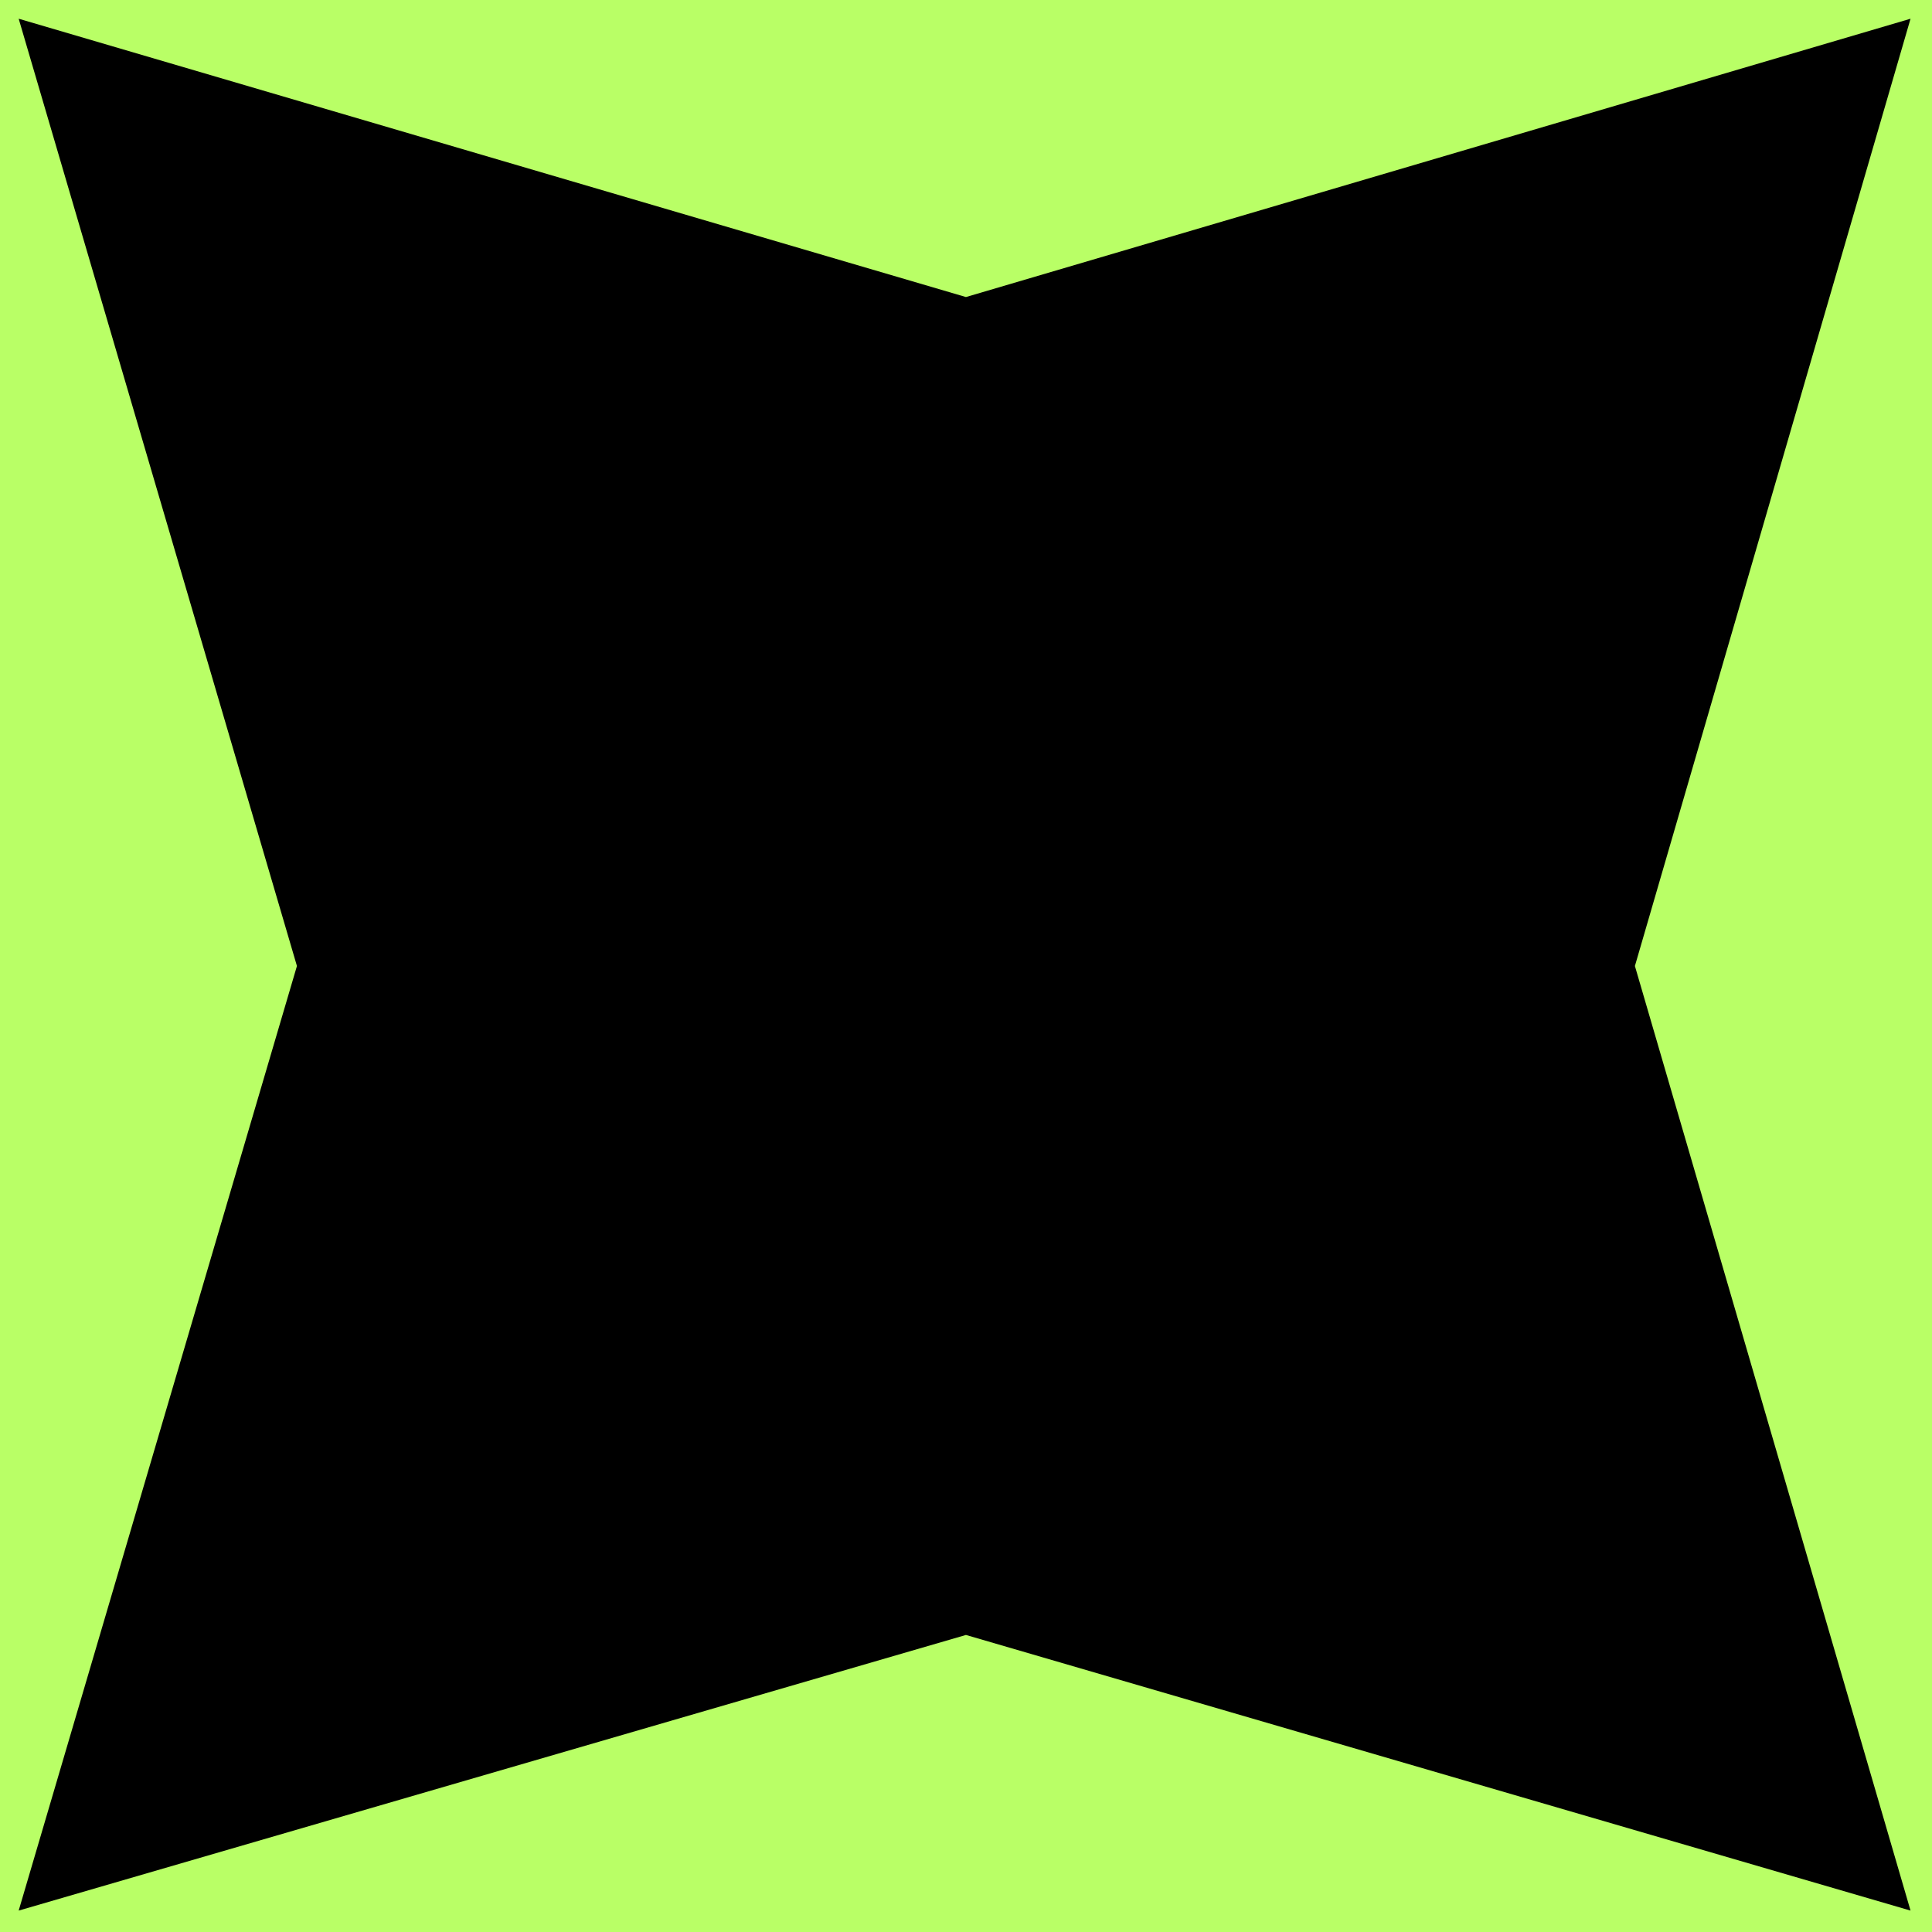
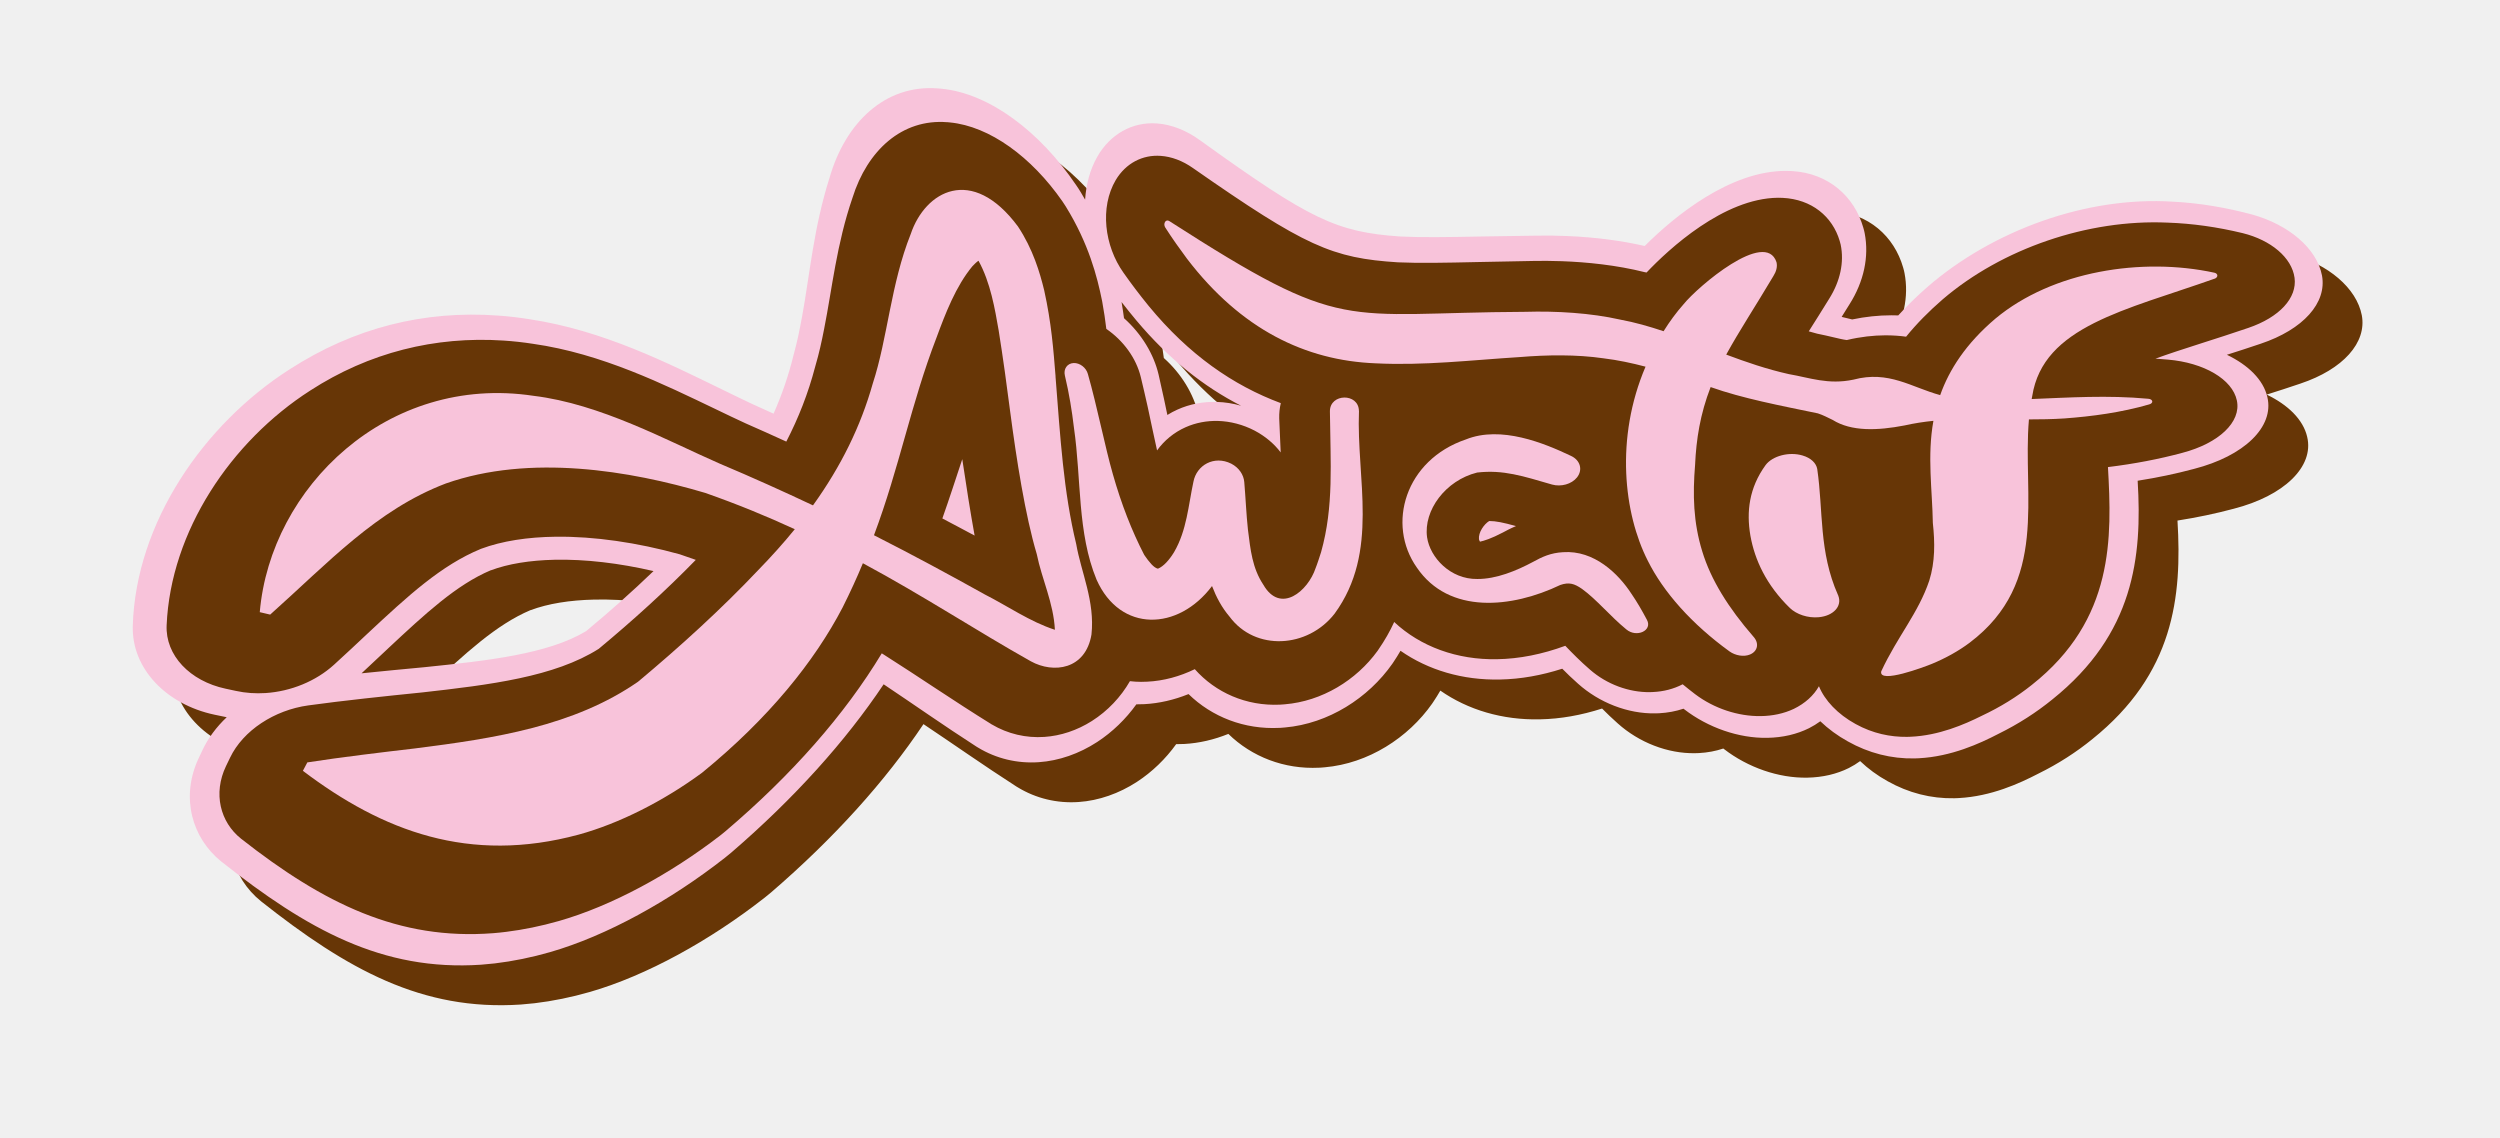
- <svg xmlns="http://www.w3.org/2000/svg" width="36" height="36" viewBox="0 0 36 36" fill="none">
-   <g clip-path="url(#clip0_920_231)">
-     <rect width="36" height="36" fill="#B9FF66" />
-     <path d="M17.999 5.535L35.6 0.349L30.464 18L35.6 35.601L17.999 30.465L0.348 35.601L5.533 18L0.348 0.349L17.999 5.535Z" fill="black" />
+ <svg xmlns="http://www.w3.org/2000/svg" id="Layer_1" data-name="Layer 1" viewBox="0 0 439.43 200">
+   <defs>
+     <style>
+       .cls-1 {
+         fill: #f8c3da;
+       }
+ 
+       .cls-2 {
+         fill: #673606;
+       }
+     </style>
+   </defs>
+   <g>
+     <path class="cls-2" d="M92.61,173.77c-16.98,1.23-30.2-5.7-45.01-17.36-4.39-3.53-6.02-9.58-3.3-15.39.23-.5.47-1,.71-1.5,1.65-3.5,4.74-6.45,8.54-8.41-.03,0-.06,0-.09,0-2.05.14-4.06,0-6-.42-.6-.13-1.2-.25-1.8-.38-7.37-1.57-12.59-6.98-12.34-13.38.64-17.33,11.89-33.86,26.39-43.16,10.85-7.01,22.74-9.99,35.32-9.12,1.79.12,3.6.33,5.4.61,12.5,1.83,23.71,7.45,32.94,11.91,1.82.88,3.57,1.73,5.24,2.51,1.66.73,3.45,1.54,5.51,2.48,1.77-3.69,3.2-7.58,4.25-11.7.03-.14.06-.26.11-.4.53-1.89.98-3.87,1.43-6.32,0-.05.02-.1.03-.15,1.36-7.17,2.11-15.22,4.9-23.62,2.69-8.97,9.25-15.12,17.82-14.44.18.01.37.03.55.05,7.73.74,15.83,6.8,21.72,15.36.25.35.48.72.71,1.09,4.38,7.19,5.9,13.38,6.76,17.77.02.1.04.19.05.29.22,1.28.41,2.51.56,3.73,3.09,2.46,5.26,5.81,6.07,9.23.32,1.32.64,2.75.96,4.21.08.36.16.71.23,1.07.3,1.38.61,2.93.93,4.44,1.03-.91,2.2-1.67,3.48-2.24,1.97-.87,4.1-1.28,6.31-1.22,2.44.07,4.92.75,7.14,1.91.81.43,1.56.92,2.26,1.45-.03-.7-.07-1.41-.1-2.12-.01-.56,0-1.11.06-1.65-8.21-3.27-15.69-8.63-22.54-16.86-1.62-1.97-3.07-3.85-4.54-5.91-4.03-5.61-5.13-13.69-1.78-19.52,1.98-3.39,5.39-5.32,9.21-5.04,2.22.16,4.51,1.05,6.58,2.54,19.5,13.82,24.11,15.98,35.61,16.75,3.8.18,8.31.1,14.11-.02.86-.02,1.72-.03,2.58-.05,2.22-.04,4.6-.09,7.19-.13,1.73-.03,3.48-.02,5.21.05,5.22.2,10.02.85,14.23,1.87,4.86-4.98,14.44-13.16,24.02-13.17.31,0,.62,0,.93.02,5.75.32,9.86,3.87,11.27,8.77.07.21.13.48.19.76.72,3.63-.12,7.51-2.35,11.03-.82,1.32-1.65,2.64-2.5,3.99.76.16,1.46.33,2.11.49.12.03.24.06.35.08.52.13,1.27.31,1.78.41,2.33-.52,4.64-.78,6.87-.79.81,0,1.62.03,2.42.1,1.71-1.97,3.62-3.87,5.79-5.76,10.87-9.34,26.54-15.02,41.32-14.23,4.62.19,9.12.91,13.58,2.04,5.69,1.49,10.01,5.09,10.7,9.28.66,4.16-2.98,8.23-9.49,10.42-2.88.98-5.57,1.83-8.29,2.7-.68.22-1.32.42-1.91.61,5.18,1.36,9.05,4.24,9.81,7.76,1.01,4.52-3.61,8.93-11.27,10.91-3.65.98-7.44,1.74-11.47,2.3.81,13.45.03,27.04-14.17,38.33-2.7,2.18-5.78,4.12-9.18,5.76-3.13,1.6-7.87,3.71-13.22,3.96-.23.01-.47.02-.7.02-3.67.05-7.16-.84-10.38-2.63-2.31-1.27-4.26-2.89-5.69-4.68-.88.85-1.93,1.59-3.13,2.19-1.95.94-4.16,1.45-6.59,1.48-4.53.07-9.34-1.6-13.05-4.43-.37-.29-.75-.59-1.14-.89-1.47.61-3.08.97-4.79,1.05-.19,0-.38.02-.58.02-4.31.07-8.78-1.67-12.09-4.6-1.34-1.17-2.55-2.37-3.54-3.39-3.81,1.31-7.67,2.05-11.46,2.12-6.84.15-13.06-1.92-17.79-5.71-.6,1.14-1.28,2.27-2.03,3.38-.04.06-.09.13-.13.19-3.99,5.6-10.53,9.71-17.62,10.31-.15.01-.85.06-.85.06-6.06.29-11.61-1.99-15.52-6.07-2.6,1.15-5.32,1.82-8.05,1.97-.4.02-.8.03-1.2.03-.34,0-.68-.01-1.02-.03-1.74,2.67-4.08,5.03-6.82,6.79-2.83,1.82-6.07,2.94-9.28,3.16-3.53.24-6.99-.6-9.94-2.36-.11-.05-.19-.11-.24-.15-6.18-3.9-12.12-8.04-17.71-11.67-6.62,10.39-15.77,20.68-27.15,30.41-.36.3-.71.59-1.04.85-9.18,7.15-19.91,13.04-29.52,15.8-3.17.91-6.37,1.57-9.49,1.95-.8.1-1.59.18-2.37.24ZM73.37,119.71c-1.91,1.8-3.9,3.68-5.96,5.55-1.38,1.25-2.96,2.35-4.67,3.24,5.78-.74,12.75-1.44,18.71-2.02,11.44-1.23,22.48-2.51,29.7-7,5.13-4.26,10.07-8.7,14.59-13.2-.03-.01-.06-.02-.1-.03-7.14-1.95-14.5-3.01-21.05-2.9-4.69.08-8.84.74-12.23,2.01-6.42,2.67-12.05,7.86-18.89,14.25-.62-.43-1.25-.85-1.88-1.28.6.46,1.19.92,1.77,1.38ZM176.05,98.01c-.17-1.01-.33-2.04-.5-3.08-.26.76-.53,1.55-.82,2.38.44.23.88.47,1.32.7Z" />
+     <path class="cls-2" d="M173.46,28.47c.17.01.33.03.5.05,7.02.68,14.36,6.09,19.76,13.84.21.3.41.61.61.93,4.04,6.54,5.53,12.37,6.37,16.53.02.09.03.17.05.26.31,1.68.53,3.24.71,4.73,2.99,2.05,5.25,5.13,6.06,8.47.4,1.64.81,3.45,1.22,5.27.56,2.58,1.11,5.28,1.64,7.62,1.26-1.75,2.98-3.17,5.03-4.08,1.78-.79,3.72-1.15,5.68-1.1,2.18.06,4.39.64,6.42,1.69,1.89,1,3.45,2.32,4.6,3.84-.08-1.94-.16-3.93-.26-5.97-.02-.92.07-1.83.28-2.69-8.36-3.11-16.16-8.5-23.22-17.08-1.73-2.12-3.12-3.98-4.43-5.84-3.36-4.73-4.19-11.5-1.36-16.3,1.77-2.95,4.71-4.48,7.92-4.24,1.87.13,3.82.85,5.65,2.14,19.79,13.81,24.48,15.83,36.02,16.57,3.79.17,8.24.08,14.06-.05,2.89-.06,6.08-.13,9.67-.19,1.49-.03,3.21-.03,5.08.04,4.39.16,9.62.68,14.58,1.93.1.03.22.04.32.06,3.91-4.13,13.56-13.05,23.1-13.14.28,0,.56,0,.83.02,5.09.25,8.74,3.26,10.02,7.58.07.21.12.43.17.64.64,3.09-.08,6.43-2.02,9.51-1.29,2.1-2.47,3.96-3.59,5.73.49.14,1,.28,1.48.41,1.05.21,1.99.43,2.84.63.78.19,1.81.43,2.36.49,2.45-.58,4.7-.82,6.77-.83,1.29,0,2.51.08,3.66.24,1.85-2.28,4-4.46,6.45-6.58,10.42-8.91,25.51-14.09,39.48-13.47,4.42.15,8.82.78,13.24,1.85,4.95,1.23,8.62,4.28,9.11,7.85.47,3.53-2.64,6.94-8.14,8.81-2.84.97-5.55,1.84-8.15,2.67-3.39,1.08-6.05,1.96-8.16,2.73.72.06,1.46.11,2.2.17,6.29.54,11.32,3.43,12.11,7.19.8,3.78-3.18,7.52-9.6,9.2-4.08,1.1-8.41,1.93-13.06,2.5.69,12.32,1.18,26.79-13.4,38.3-2.58,2.06-5.51,3.88-8.81,5.43-3.02,1.51-7.52,3.46-12.49,3.67-.21,0-.42.01-.63.02-2.92.03-5.99-.58-9.03-2.26-3.16-1.73-5.43-4.16-6.44-6.64-.93,1.64-2.43,3.01-4.42,3.98-1.75.83-3.76,1.25-5.85,1.27-3.92.05-8.16-1.33-11.49-3.85-.75-.58-1.49-1.15-2.19-1.74,0,0,0,0-.01,0-1.59.83-3.37,1.28-5.24,1.36-.17,0-.34.01-.51.02-3.69.05-7.6-1.38-10.55-3.97-1.68-1.45-3.1-2.9-4.32-4.17,0,0,0,0,0-.01-4.04,1.49-8.1,2.3-11.99,2.36-7.04.14-13.48-2.22-18.09-6.54-.74,1.62-1.67,3.26-2.8,4.89-.04.06-.08.12-.12.18-3.75,5.17-9.77,8.86-16.33,9.4-.28.02-.57.03-.84.06-5.91.27-11.31-2.12-14.96-6.24-2.65,1.29-5.49,2.06-8.34,2.2-.37.02-.74.03-1.11.03-.66,0-1.31-.04-1.95-.12-1.59,2.77-3.88,5.22-6.7,7.01-2.59,1.64-5.47,2.6-8.34,2.79-3.23.22-6.43-.53-9.25-2.2-.04,0-.07-.03-.1-.06-6.54-4.05-12.69-8.29-19-12.29-.08-.04-.15-.1-.23-.14-6.5,10.76-15.82,21.38-27.5,31.29-.29.24-.57.48-.85.69-8.84,6.83-19.14,12.42-28.41,15.07-3.16.9-6.25,1.53-9.24,1.9-.78.1-1.55.18-2.32.24-16.55,1.27-29.73-5.17-44.31-16.62-3.66-2.92-4.93-7.95-2.64-12.74.24-.5.48-1,.72-1.49,2.28-4.78,7.8-8.37,13.75-9.19,5.99-.83,13.59-1.63,20.02-2.28,11.86-1.33,23.28-2.73,31.04-7.67,6.03-5.01,11.83-10.27,17.05-15.63-.93-.33-1.88-.66-2.82-.98-7.48-2.07-15.04-3.17-21.79-3.09-4.93.06-9.43.74-13.15,2.13-7,2.88-12.83,8.26-19.9,14.86-1.94,1.82-3.9,3.67-5.94,5.52-3.17,2.88-7.56,4.68-12.03,4.97-1.74.11-3.5,0-5.21-.38-.61-.13-1.21-.26-1.82-.39-6.25-1.34-10.59-5.86-10.35-11.15.71-16.51,11.3-32.3,25.22-41.24,10.36-6.71,21.97-9.59,33.96-8.8,1.73.11,3.46.3,5.2.57,12.12,1.72,23.1,7.17,32.13,11.49,1.82.88,3.57,1.72,5.25,2.49,2.36,1.03,4.72,2.1,7.16,3.21,2.12-4.1,3.84-8.44,5.08-13.18.02-.09.04-.16.07-.25.59-2.01,1.06-4.1,1.5-6.38,1.4-7.03,2.19-14.92,4.98-23.03,2.61-8.35,8.71-13.93,16.64-13.3M178.31,101.14c-.75-4.15-1.47-8.73-2.17-13.43-1.14,3.44-2.26,6.91-3.5,10.42,1.94,1.01,3.82,2.03,5.67,3.01M267.14,102.21c.71-.15,2-.55,4.02-1.61.56-.3,1.33-.72,2.31-1.13-2.23-.62-3.52-.89-4.71-.89-.9.55-1.93,2-1.8,3.21.03.14.1.29.18.42M171.84,22.54s0,0,0,0c-9.25-.72-16.23,6-19.02,15.68-2.79,8.75-3.48,16.99-4.82,24.33,0,.05-.02.1-.03.15-.44,2.44-.86,4.41-1.39,6.34-.05.16-.09.31-.12.47-.88,3.57-2.05,6.96-3.49,10.2-1.38-.63-2.65-1.21-3.86-1.75-1.66-.78-3.39-1.63-5.18-2.5-9.44-4.59-20.88-10.39-33.79-12.34-1.85-.3-3.72-.52-5.56-.65-13.05-.95-25.34,2.14-36.66,9.44-15.1,9.65-27.03,26.93-27.58,45.07-.24,7.54,5.91,13.85,14.35,15.64.61.13,1.22.26,1.83.38.11.02.22.05.33.07-1.81,1.71-3.28,3.68-4.28,5.82-.23.5-.46,1-.7,1.49-3.16,6.83-1.1,13.92,4.01,18.04,15.15,11.98,28.32,19.31,45.66,18.15.8-.06,1.62-.14,2.43-.23,3.2-.38,6.48-1.05,9.74-1.99,9.92-2.86,21.09-9.04,30.7-16.57.43-.33.81-.65,1.15-.94,11.07-9.54,20.06-19.54,26.76-29.56,5.16,3.44,10.6,7.28,16.32,10.96.08.06.18.12.3.18,3.15,1.91,6.86,2.82,10.67,2.55,3.52-.24,7.1-1.5,10.23-3.54,2.7-1.76,5.06-4.06,6.9-6.63.04,0,.08,0,.12,0,.42,0,.86-.01,1.29-.03,2.62-.14,5.24-.75,7.76-1.77,4.12,4.02,9.82,6.25,15.96,5.94,0,0,0,0,0,0,.04,0,.08,0,.12,0,.12-.01.24-.02.36-.03.17-.01.33-.02.5-.04,7.65-.67,14.67-5.18,18.9-11.22.01-.02.03-.04.04-.06.01-.02.02-.03.03-.05.03-.04.06-.09.09-.13.45-.67.87-1.34,1.26-2.02,4.84,3.38,10.92,5.2,17.51,5.05,3.62-.07,7.29-.73,10.92-1.9.82.83,1.74,1.72,2.76,2.62,3.71,3.33,8.77,5.33,13.62,5.23.22,0,.43-.01.65-.02,1.51-.08,2.94-.35,4.28-.8.03.02.05.04.08.06.01.01.03.03.05.04,4.17,3.22,9.58,5.12,14.63,5.02,2.71-.05,5.16-.63,7.3-1.69.71-.36,1.38-.77,1.99-1.22,1.38,1.32,3.01,2.53,4.84,3.54,3.65,2.05,7.61,3.07,11.72,2.99.26,0,.51-.01.76-.03,5.7-.3,10.66-2.56,13.99-4.29,3.52-1.73,6.69-3.78,9.5-6.07,14.31-11.49,15.79-24.95,14.97-38.42,3.43-.54,6.7-1.22,9.9-2.08,8.8-2.26,14.14-7.37,12.9-12.62-.69-3.04-3.38-5.65-7.12-7.44,1.9-.6,3.88-1.24,5.91-1.93,7.55-2.52,11.7-7.22,10.81-12.01-.93-4.82-5.92-8.95-12.3-10.72-4.56-1.21-9.15-2.01-13.89-2.25-15.2-.98-31.66,5.04-43.13,14.96-1.91,1.67-3.61,3.33-5.16,5.03-.4-.02-.8-.02-1.2-.02-2.24,0-4.56.24-6.9.73-.42-.1-.93-.23-1.23-.3-.13-.03-.26-.06-.38-.09-.08-.02-.16-.04-.24-.06.47-.74.93-1.48,1.39-2.23,2.5-3.94,3.46-8.33,2.66-12.47-.06-.27-.12-.6-.24-.97-1.57-5.49-6.09-9.56-12.49-9.96-.34-.02-.69-.03-1.04-.03-9.79-.06-19.54,7.84-24.9,13.2-4.07-.94-8.64-1.54-13.58-1.75-1.77-.08-3.57-.1-5.36-.07-2.61.03-5.02.07-7.26.11-.87.01-1.73.03-2.59.04-5.85.11-10.39.19-14.18,0-11.26-.78-15.83-2.99-35.21-16.93-2.35-1.71-4.99-2.76-7.53-2.94-4.39-.33-8.29,1.94-10.52,5.87-1.27,2.24-1.95,4.84-2.13,7.52-.23-.41-.47-.81-.72-1.23-.02-.03-.03-.05-.05-.08-.23-.38-.49-.8-.81-1.25-6.36-9.39-15.25-16.14-23.71-16.94-.19-.02-.39-.04-.59-.05h0ZM204.57,62.94c-.12-.91-.26-1.83-.42-2.77,0-.03,0-.06-.01-.08.83,1.08,1.69,2.14,2.59,3.22,5.71,6.8,11.83,11.64,18.42,15.01-1.39-.4-2.82-.63-4.23-.67-2.44-.08-4.79.37-6.95,1.34-.62.28-1.21.59-1.78.95-.12-.6-.25-1.19-.37-1.77-.08-.36-.15-.72-.23-1.09-.31-1.46-.63-2.9-.94-4.23-.84-3.59-2.98-7.15-6.08-9.92t0,0ZM93.26,107.25c3.07-1.15,6.87-1.76,11.21-1.86,5.41-.12,11.43.6,17.4,1.99-3.73,3.6-7.72,7.13-11.84,10.55-6.64,4.02-17.3,5.2-28.39,6.34-3.5.33-7.33.69-11.09,1.08,1.57-1.45,3.1-2.9,4.58-4.29.02-.02.05-.05.07-.07,6.6-6.17,12.04-11.2,18.05-13.75t0,0Z" />
+     <path class="cls-2" d="M245.86,79.21c-.06-3.16-5.09-3.09-5.1.07.09,9.11.71,16.71-1.55,24.77-.19.6-.71,2.21-.96,2.8-1.34,4.06-6.18,8.15-9.19,2.93-1.95-2.94-2.26-6.13-2.71-9.71-.29-2.68-.39-5.35-.64-8.32-.1-1.29-.92-2.54-2.29-3.25-3.02-1.51-6.1.27-6.65,3.18-.88,4.09-1.16,8.54-3.4,12.37-.85,1.39-1.85,2.51-2.84,2.91-.73-.16-1.53-1.15-2.4-2.41-2.18-4.21-4.03-8.94-5.52-14.2-1.35-4.68-2.77-11.93-4.39-17.61-.3-1.11-1.4-1.97-2.51-1.93-1.13.06-1.82,1.05-1.53,2.22.75,3.15,1.24,6.19,1.59,9.16,1.32,9.12.57,18.45,3.98,26.71,4.16,9.32,14.34,9.03,20.29,1.11.74,1.93,1.72,3.79,3.09,5.39,4.49,6.08,13.72,5.56,18.46-.54,7.93-10.87,3.8-23.72,4.28-35.62Z" />
+     <path class="cls-2" d="M192.54,73.17c-.38-4.73-.73-9.4-2-15.14-.76-3.11-1.96-7.22-4.61-11.22-8.09-10.9-16.31-6.21-18.84,1.3-3.53,8.84-4.05,18.28-6.69,26.33-2.12,7.51-5.57,14.53-10.5,21.39-5.14-2.42-10.59-4.89-16.38-7.33-9.23-4.03-20.93-10.5-32.77-11.93-25.61-3.86-46.21,16.08-48.09,38.03.61.14,1.22.28,1.83.43,10.18-9.08,18.66-18.4,30.88-23.05,14.78-5.2,32.38-2.27,45.59,1.66,5.65,1.98,10.87,4.13,15.74,6.38-1.95,2.41-4.09,4.78-6.38,7.14-6.5,6.87-13.76,13.48-21.16,19.66-11.3,7.84-25.22,9.96-39.28,11.74-5.4.63-13.12,1.55-18.86,2.45-.26.49-.52.99-.78,1.48,14.01,10.6,29.25,16.41,48.48,11.21,7.11-1.95,14.93-5.9,21.69-10.88,11.66-9.52,19.73-19.51,24.7-29.05,1.33-2.66,2.52-5.24,3.56-7.77,10.75,5.78,19.85,11.8,29.51,17.23,4.01,2.22,9.64,1.46,10.67-4.7.63-5.84-1.82-10.93-2.68-15.89-2.24-9.24-2.79-18.67-3.64-29.46ZM180,111.43c-6.08-3.38-12.43-6.83-19.38-10.35,4.48-11.93,6.5-23.09,10.99-34.73,1.57-4.26,3.4-9.04,6.31-12.55.39-.41.74-.75,1.07-.97,2.12,3.82,2.9,8.55,3.55,12.27.72,4.48,1.5,10.13,1.99,14.02,1.14,8.67,2.68,18.5,4.7,25.26.89,4.41,2.96,8.61,3.19,13.32-4.4-1.43-8.27-4.16-12.43-6.27Z" />
+     <path class="cls-2" d="M293.76,111.37c-2.28-3.52-6.55-7.7-12.02-7.31-2.19.12-3.69.83-5.23,1.68-2.98,1.6-6.52,3.05-9.84,3.03-4.74.07-8.31-3.78-8.83-7.33-.65-4.74,3.25-10,8.8-11.38,4.64-.53,8.08.64,13.17,2.11,1.57.44,3.43-.06,4.38-1.25,1.06-1.33.59-3.03-1.06-3.79-4.69-2.23-12.3-5.38-18.47-2.89-10.68,3.62-13.98,14.93-8.62,22.52,5.66,8.31,16.73,7.13,25.22,3.06,1.54-.52,2.44-.25,3.81.69,2.59,1.87,4.92,4.77,7.79,7.12,1.81,1.52,4.64.2,3.63-1.67-.82-1.55-1.69-3.08-2.74-4.61Z" />
+     <path class="cls-2" d="M396.22,56.01c.71-.24.7-.93-.01-1.08-12.67-2.74-28.42-.31-38.48,8.08-5.16,4.38-8.11,8.95-9.7,13.44-5.08-1.38-9.03-4.38-15.25-2.72-4.43.94-7.72-.35-11.35-.97-3.89-.87-7.49-2.11-11.01-3.43,2.38-4.33,5.1-8.43,8.3-13.82.49-.78.73-1.62.54-2.42-1.93-5.87-13.85,4.3-16.33,7.38-1.28,1.44-2.46,3.05-3.52,4.75-2.48-.83-5.01-1.56-7.66-2.05-5.1-1.15-11.17-1.53-16.65-1.36-32.56.15-31.5,4.02-62.55-15.94-.65-.44-1.16.45-.73,1.12,1.24,1.94,2.53,3.75,3.81,5.47,9.51,12.45,20.84,17.91,33.12,18.4,8.57.43,16.68-.55,25.42-1.1,4.72-.39,9.94-.47,14.67.22,2.56.31,5.01.84,7.4,1.47-5.37,12.58-3.82,25.85.4,34.12,2.76,5.53,7.73,11.13,14.36,15.93,1.04.74,2.52,1,3.61.54,1.35-.57,1.63-1.96.63-3.09-4.45-5.12-7.52-10.04-9.04-15.06-1.57-5.1-1.68-9.94-1.25-15.2.2-4.45.89-8.91,2.73-13.65,0,0,0,0,.01,0,5.62,2,12.25,3.25,18.84,4.62.9.29,1.73.73,2.6,1.15,3.29,2.06,7.88,1.89,12.64.97,1.69-.38,3.38-.64,5.07-.81-1.12,6.19-.19,12.23-.1,17.96.37,3.39.41,6.82-.63,10.13-1.92,5.71-5.58,9.79-8.44,15.94-.52,2.29,7.68-.81,8.9-1.31,2.44-1.01,4.69-2.26,6.64-3.72,14.05-10.62,9.25-25.75,10.42-39.25,2.03,0,4.1-.03,6.23-.17,4.89-.36,9.97-1.04,14.88-2.46.87-.22.69-.96-.16-1-7.1-.66-13.91-.21-20.47.05.04-.18.06-.36.1-.53,1.93-12.25,16.39-15.07,32.03-20.62Z" />
+     <path class="cls-2" d="M330.07,111.59c-3.39-7.64-2.57-14.76-3.65-22.15-.18-1.03-1.09-1.94-2.59-2.38-2.36-.7-5.28.07-6.49,1.69-2.9,4-3.39,8.19-2.67,12.4.76,4.27,2.8,8.69,6.94,12.72,1.17,1.12,3.15,1.8,5.09,1.62,2.59-.25,4.11-1.95,3.43-3.75,0,0-.05-.14-.05-.14Z" />
  </g>
-   <defs>
-     <clipPath id="clip0_920_231">
-       <rect width="36" height="36" fill="white" />
-     </clipPath>
-   </defs>
+   <g>
+     <g>
+       <path class="cls-2" d="M85.61,166.77c-16.98,1.23-30.2-5.7-45.01-17.36-4.39-3.53-6.02-9.58-3.3-15.39.23-.5.47-1,.71-1.5,1.65-3.5,4.74-6.45,8.54-8.41-.03,0-.06,0-.09,0-2.05.14-4.06,0-6-.42-.6-.13-1.2-.25-1.8-.38-7.37-1.57-12.59-6.98-12.34-13.38.64-17.33,11.89-33.86,26.39-43.16,10.85-7.01,22.74-9.99,35.32-9.12,1.79.12,3.6.33,5.4.61,12.5,1.83,23.71,7.45,32.94,11.91,1.82.88,3.57,1.73,5.24,2.51,1.66.73,3.45,1.54,5.51,2.48,1.77-3.69,3.2-7.58,4.25-11.7.03-.14.06-.26.11-.4.53-1.89.98-3.87,1.43-6.32,0-.05.02-.1.03-.15,1.36-7.17,2.11-15.22,4.9-23.62,2.69-8.97,9.25-15.12,17.82-14.44.18.01.37.03.55.05,7.73.74,15.83,6.8,21.72,15.36.25.35.48.72.71,1.09,4.38,7.19,5.9,13.38,6.76,17.77.02.1.04.19.05.29.22,1.28.41,2.51.56,3.73,3.09,2.46,5.26,5.81,6.07,9.23.32,1.32.64,2.75.96,4.21.08.36.16.71.23,1.07.3,1.38.61,2.93.93,4.44,1.03-.91,2.2-1.67,3.48-2.24,1.97-.87,4.1-1.28,6.31-1.22,2.44.07,4.92.75,7.14,1.91.81.43,1.56.92,2.26,1.45-.03-.7-.07-1.41-.1-2.12-.01-.56,0-1.11.06-1.65-8.21-3.27-15.69-8.63-22.54-16.86-1.62-1.97-3.07-3.85-4.54-5.91-4.03-5.61-5.13-13.69-1.78-19.52,1.98-3.39,5.39-5.32,9.21-5.04,2.22.16,4.51,1.05,6.58,2.54,19.5,13.82,24.11,15.98,35.61,16.75,3.8.18,8.31.1,14.11-.02.86-.02,1.72-.03,2.58-.05,2.22-.04,4.6-.09,7.19-.13,1.73-.03,3.48-.02,5.21.05,5.22.2,10.02.85,14.23,1.87,4.86-4.98,14.44-13.16,24.02-13.17.31,0,.62,0,.93.02,5.75.32,9.86,3.87,11.27,8.77.07.21.13.48.19.76.72,3.63-.12,7.51-2.35,11.03-.82,1.32-1.65,2.64-2.5,3.99.76.16,1.46.33,2.11.49.12.03.24.06.35.08.52.13,1.27.31,1.78.41,2.33-.52,4.64-.78,6.87-.79.81,0,1.62.03,2.42.1,1.71-1.97,3.62-3.87,5.79-5.76,10.87-9.34,26.54-15.02,41.32-14.23,4.62.19,9.12.91,13.58,2.04,5.69,1.49,10.01,5.09,10.7,9.28.66,4.16-2.98,8.23-9.49,10.42-2.88.98-5.57,1.83-8.29,2.7-.68.22-1.32.42-1.91.61,5.18,1.36,9.05,4.24,9.81,7.76,1.01,4.52-3.61,8.93-11.27,10.91-3.65.98-7.44,1.74-11.47,2.3.81,13.45.03,27.04-14.17,38.33-2.7,2.18-5.78,4.12-9.18,5.76-3.13,1.6-7.87,3.71-13.22,3.96-.23.01-.47.02-.7.02-3.67.05-7.16-.84-10.38-2.63-2.31-1.27-4.26-2.89-5.69-4.68-.88.85-1.93,1.59-3.13,2.19-1.95.94-4.16,1.45-6.59,1.48-4.53.07-9.34-1.6-13.05-4.43-.37-.29-.75-.59-1.14-.89-1.47.61-3.08.97-4.79,1.05-.19,0-.38.02-.58.02-4.31.07-8.78-1.67-12.09-4.6-1.34-1.17-2.55-2.37-3.54-3.39-3.81,1.31-7.67,2.05-11.46,2.12-6.84.15-13.06-1.92-17.79-5.71-.6,1.14-1.28,2.27-2.03,3.38-.04.06-.09.13-.13.19-3.99,5.6-10.53,9.71-17.62,10.31-.15.01-.85.06-.85.06-6.06.29-11.61-1.99-15.52-6.07-2.6,1.15-5.32,1.82-8.05,1.97-.4.02-.8.03-1.2.03-.34,0-.68-.01-1.02-.03-1.74,2.67-4.08,5.03-6.82,6.79-2.83,1.82-6.07,2.94-9.28,3.16-3.53.24-6.99-.6-9.94-2.36-.11-.05-.19-.11-.24-.15-6.18-3.9-12.12-8.04-17.71-11.67-6.62,10.39-15.77,20.68-27.15,30.41-.36.3-.71.59-1.04.85-9.18,7.15-19.91,13.04-29.52,15.8-3.17.91-6.37,1.57-9.49,1.95-.8.1-1.59.18-2.37.24ZM66.37,112.71c-1.91,1.8-3.9,3.68-5.96,5.55-1.38,1.25-2.96,2.35-4.67,3.24,5.78-.74,12.75-1.44,18.71-2.02,11.44-1.23,22.48-2.51,29.7-7,5.13-4.26,10.07-8.7,14.59-13.2-.03-.01-.06-.02-.1-.03-7.14-1.95-14.5-3.01-21.05-2.9-4.69.08-8.84.74-12.23,2.01-6.42,2.67-12.05,7.86-18.89,14.25-.62-.43-1.25-.85-1.88-1.28.6.46,1.19.92,1.77,1.38ZM169.05,91.01c-.17-1.01-.33-2.04-.5-3.08-.26.76-.53,1.55-.82,2.38.44.23.88.47,1.32.7Z" />
+       <path class="cls-1" d="M166.46,21.47c.17.01.33.03.5.05,7.02.68,14.36,6.09,19.76,13.84.21.3.41.61.61.93,4.04,6.54,5.53,12.37,6.37,16.53.02.09.03.17.05.26.31,1.68.53,3.24.71,4.73,2.99,2.05,5.25,5.13,6.06,8.47.4,1.64.81,3.45,1.22,5.27.56,2.58,1.11,5.28,1.64,7.62,1.26-1.75,2.98-3.17,5.03-4.08,1.78-.79,3.72-1.15,5.68-1.1,2.18.06,4.39.64,6.42,1.69,1.89,1,3.45,2.32,4.6,3.84-.08-1.94-.16-3.93-.26-5.97-.02-.92.07-1.83.28-2.69-8.36-3.11-16.16-8.5-23.22-17.08-1.73-2.12-3.12-3.98-4.43-5.84-3.36-4.73-4.19-11.5-1.36-16.3,1.77-2.95,4.71-4.48,7.92-4.24,1.87.13,3.82.85,5.65,2.14,19.79,13.81,24.48,15.83,36.02,16.57,3.79.17,8.24.08,14.06-.05,2.89-.06,6.08-.13,9.67-.19,1.49-.03,3.21-.03,5.08.04,4.39.16,9.62.68,14.58,1.93.1.03.22.04.32.06,3.91-4.13,13.56-13.05,23.1-13.14.28,0,.56,0,.83.02,5.09.25,8.74,3.26,10.02,7.58.07.21.12.43.17.64.64,3.09-.08,6.43-2.02,9.51-1.29,2.1-2.47,3.96-3.59,5.73.49.14,1,.28,1.48.41,1.05.21,1.99.43,2.84.63.78.19,1.81.43,2.36.49,2.45-.58,4.7-.82,6.77-.83,1.29,0,2.51.08,3.66.24,1.85-2.28,4-4.46,6.45-6.58,10.42-8.91,25.51-14.09,39.48-13.47,4.42.15,8.82.78,13.24,1.85,4.95,1.23,8.62,4.28,9.11,7.85.47,3.53-2.64,6.94-8.14,8.81-2.84.97-5.55,1.84-8.15,2.67-3.39,1.08-6.05,1.96-8.16,2.73.72.06,1.46.11,2.2.17,6.29.54,11.32,3.43,12.11,7.19.8,3.78-3.18,7.52-9.6,9.2-4.08,1.1-8.41,1.93-13.06,2.5.69,12.32,1.18,26.79-13.4,38.3-2.58,2.06-5.51,3.88-8.81,5.43-3.02,1.51-7.52,3.46-12.49,3.67-.21,0-.42.01-.63.02-2.92.03-5.99-.58-9.03-2.26-3.16-1.73-5.43-4.16-6.44-6.64-.93,1.64-2.43,3.01-4.42,3.98-1.75.83-3.76,1.25-5.85,1.27-3.92.05-8.16-1.33-11.49-3.85-.75-.58-1.49-1.15-2.19-1.74,0,0,0,0-.01,0-1.59.83-3.37,1.28-5.24,1.36-.17,0-.34.01-.51.02-3.69.05-7.6-1.38-10.55-3.97-1.68-1.45-3.1-2.9-4.32-4.17,0,0,0,0,0-.01-4.04,1.49-8.1,2.3-11.99,2.36-7.04.14-13.48-2.22-18.09-6.54-.74,1.62-1.67,3.26-2.8,4.89-.04.06-.08.12-.12.18-3.75,5.17-9.77,8.86-16.33,9.4-.28.02-.57.03-.84.06-5.91.27-11.31-2.12-14.96-6.24-2.65,1.29-5.49,2.06-8.34,2.2-.37.02-.74.03-1.11.03-.66,0-1.31-.04-1.95-.12-1.59,2.77-3.88,5.22-6.7,7.01-2.59,1.64-5.47,2.6-8.34,2.79-3.23.22-6.43-.53-9.25-2.2-.04,0-.07-.03-.1-.06-6.54-4.05-12.69-8.29-19-12.29-.08-.04-.15-.1-.23-.14-6.5,10.76-15.82,21.38-27.5,31.29-.29.24-.57.48-.85.69-8.84,6.83-19.14,12.42-28.41,15.07-3.16.9-6.25,1.53-9.24,1.9-.78.1-1.55.18-2.32.24-16.55,1.27-29.73-5.17-44.31-16.62-3.66-2.92-4.93-7.95-2.64-12.74.24-.5.48-1,.72-1.49,2.28-4.78,7.8-8.37,13.75-9.19,5.99-.83,13.59-1.63,20.02-2.28,11.86-1.33,23.28-2.73,31.04-7.67,6.03-5.01,11.83-10.27,17.05-15.63-.93-.33-1.88-.66-2.82-.98-7.48-2.07-15.04-3.17-21.79-3.09-4.93.06-9.43.74-13.15,2.13-7,2.88-12.83,8.26-19.9,14.86-1.94,1.82-3.9,3.67-5.94,5.52-3.17,2.88-7.56,4.68-12.03,4.97-1.74.11-3.5,0-5.21-.38-.61-.13-1.21-.26-1.82-.39-6.25-1.34-10.59-5.86-10.35-11.15.71-16.51,11.3-32.3,25.22-41.24,10.36-6.71,21.97-9.59,33.96-8.8,1.73.11,3.46.3,5.2.57,12.12,1.72,23.1,7.17,32.13,11.49,1.82.88,3.57,1.72,5.25,2.49,2.36,1.03,4.72,2.1,7.16,3.21,2.12-4.1,3.84-8.44,5.08-13.18.02-.09.04-.16.07-.25.59-2.01,1.06-4.1,1.5-6.38,1.4-7.03,2.19-14.92,4.98-23.03,2.61-8.35,8.71-13.93,16.64-13.3M171.31,94.14c-.75-4.15-1.47-8.73-2.17-13.43-1.14,3.44-2.26,6.91-3.5,10.42,1.94,1.01,3.82,2.03,5.67,3.01M260.14,95.21c.71-.15,2-.55,4.02-1.61.56-.3,1.33-.72,2.31-1.13-2.23-.62-3.52-.89-4.71-.89-.9.55-1.93,2-1.8,3.21.03.14.1.29.18.42M164.84,15.54s0,0,0,0c-9.25-.72-16.23,6-19.02,15.68-2.79,8.75-3.48,16.99-4.82,24.33,0,.05-.02.1-.03.15-.44,2.44-.86,4.41-1.39,6.34-.05.16-.09.31-.12.47-.88,3.57-2.05,6.96-3.49,10.2-1.38-.63-2.65-1.21-3.86-1.75-1.66-.78-3.39-1.63-5.18-2.5-9.44-4.59-20.88-10.39-33.79-12.34-1.85-.3-3.72-.52-5.56-.65-13.05-.95-25.34,2.14-36.66,9.44-15.1,9.65-27.03,26.93-27.58,45.07-.24,7.54,5.91,13.85,14.35,15.64.61.13,1.22.26,1.83.38.11.02.22.05.33.07-1.81,1.71-3.28,3.68-4.28,5.82-.23.5-.46,1-.7,1.49-3.16,6.83-1.1,13.92,4.01,18.04,15.15,11.98,28.32,19.31,45.66,18.15.8-.06,1.62-.14,2.43-.23,3.2-.38,6.48-1.05,9.74-1.99,9.92-2.86,21.09-9.04,30.7-16.57.43-.33.81-.65,1.15-.94,11.07-9.54,20.06-19.54,26.76-29.56,5.16,3.44,10.6,7.28,16.32,10.96.08.06.18.12.3.18,3.15,1.91,6.86,2.82,10.67,2.55,3.52-.24,7.1-1.5,10.23-3.54,2.7-1.76,5.06-4.06,6.9-6.63.04,0,.08,0,.12,0,.42,0,.86-.01,1.29-.03,2.62-.14,5.24-.75,7.76-1.77,4.12,4.02,9.82,6.25,15.96,5.94,0,0,0,0,0,0,.04,0,.08,0,.12,0,.12-.01.24-.02.36-.03.17-.01.33-.02.5-.04,7.65-.67,14.67-5.18,18.9-11.22.01-.02.03-.04.04-.06.01-.02.02-.03.03-.05.03-.04.06-.09.09-.13.45-.67.87-1.34,1.26-2.02,4.84,3.38,10.92,5.2,17.51,5.05,3.62-.07,7.29-.73,10.92-1.9.82.83,1.74,1.72,2.76,2.62,3.71,3.33,8.77,5.33,13.62,5.23.22,0,.43-.01.65-.02,1.51-.08,2.94-.35,4.28-.8.03.02.05.04.08.06.01.01.03.03.05.04,4.17,3.22,9.58,5.12,14.63,5.02,2.71-.05,5.16-.63,7.3-1.69.71-.36,1.38-.77,1.99-1.22,1.38,1.32,3.01,2.53,4.84,3.54,3.65,2.05,7.61,3.07,11.72,2.99.26,0,.51-.01.76-.03,5.7-.3,10.66-2.56,13.99-4.29,3.52-1.73,6.69-3.78,9.5-6.07,14.31-11.49,15.79-24.95,14.97-38.42,3.43-.54,6.7-1.22,9.9-2.08,8.8-2.26,14.14-7.37,12.9-12.62-.69-3.04-3.38-5.65-7.12-7.44,1.9-.6,3.88-1.24,5.91-1.93,7.55-2.52,11.7-7.22,10.81-12.01-.93-4.82-5.92-8.95-12.3-10.72-4.56-1.21-9.15-2.01-13.89-2.25-15.2-.98-31.66,5.04-43.13,14.96-1.91,1.67-3.61,3.33-5.16,5.03-.4-.02-.8-.02-1.2-.02-2.24,0-4.56.24-6.9.73-.42-.1-.93-.23-1.23-.3-.13-.03-.26-.06-.38-.09-.08-.02-.16-.04-.24-.06.47-.74.93-1.48,1.39-2.23,2.5-3.94,3.46-8.33,2.66-12.47-.06-.27-.12-.6-.24-.97-1.57-5.49-6.09-9.56-12.49-9.96-.34-.02-.69-.03-1.04-.03-9.79-.06-19.54,7.84-24.9,13.2-4.07-.94-8.64-1.54-13.58-1.75-1.77-.08-3.57-.1-5.36-.07-2.61.03-5.02.07-7.26.11-.87.01-1.73.03-2.59.04-5.85.11-10.39.19-14.18,0-11.26-.78-15.83-2.99-35.21-16.93-2.35-1.71-4.99-2.76-7.53-2.94-4.39-.33-8.29,1.94-10.52,5.87-1.27,2.24-1.95,4.84-2.13,7.52-.23-.41-.47-.81-.72-1.23-.02-.03-.03-.05-.05-.08-.23-.38-.49-.8-.81-1.25-6.36-9.39-15.25-16.14-23.71-16.94-.19-.02-.39-.04-.59-.05h0ZM197.57,55.94c-.12-.91-.26-1.83-.42-2.77,0-.03,0-.06-.01-.08.83,1.08,1.69,2.14,2.59,3.22,5.71,6.8,11.83,11.64,18.42,15.01-1.39-.4-2.82-.63-4.23-.67-2.44-.08-4.79.37-6.95,1.34-.62.28-1.21.59-1.78.95-.12-.6-.25-1.19-.37-1.77-.08-.36-.15-.72-.23-1.09-.31-1.46-.63-2.9-.94-4.23-.84-3.59-2.98-7.15-6.08-9.92t0,0ZM86.26,100.25c3.07-1.15,6.87-1.76,11.21-1.86,5.41-.12,11.43.6,17.4,1.99-3.73,3.6-7.72,7.13-11.84,10.55-6.64,4.02-17.3,5.2-28.39,6.34-3.5.33-7.33.69-11.09,1.08,1.57-1.45,3.1-2.9,4.58-4.29.02-.02.05-.05.07-.07,6.6-6.17,12.04-11.2,18.05-13.75t0,0Z" />
+     </g>
+     <g>
+       <path class="cls-1" d="M238.86,72.21c-.06-3.16-5.09-3.09-5.1.07.09,9.11.71,16.71-1.55,24.77-.19.6-.71,2.21-.96,2.8-1.34,4.06-6.18,8.15-9.19,2.93-1.95-2.94-2.26-6.13-2.71-9.71-.29-2.68-.39-5.35-.64-8.32-.1-1.29-.92-2.54-2.29-3.25-3.02-1.51-6.1.27-6.65,3.18-.88,4.09-1.16,8.54-3.4,12.37-.85,1.39-1.85,2.51-2.84,2.91-.73-.16-1.53-1.15-2.4-2.41-2.18-4.21-4.03-8.94-5.52-14.2-1.35-4.68-2.77-11.93-4.39-17.61-.3-1.11-1.4-1.97-2.51-1.93-1.13.06-1.82,1.05-1.53,2.22.75,3.15,1.24,6.19,1.59,9.16,1.32,9.12.57,18.45,3.98,26.71,4.16,9.32,14.34,9.03,20.29,1.11.74,1.93,1.72,3.79,3.09,5.39,4.49,6.08,13.72,5.56,18.46-.54,7.93-10.87,3.8-23.72,4.28-35.62Z" />
+       <path class="cls-1" d="M185.54,66.17c-.38-4.73-.73-9.4-2-15.14-.76-3.11-1.96-7.22-4.61-11.22-8.09-10.9-16.31-6.21-18.84,1.3-3.53,8.84-4.05,18.28-6.69,26.33-2.12,7.51-5.57,14.53-10.5,21.39-5.14-2.42-10.59-4.89-16.38-7.33-9.23-4.03-20.93-10.5-32.77-11.93-25.61-3.86-46.21,16.08-48.09,38.03.61.14,1.22.28,1.83.43,10.18-9.08,18.66-18.4,30.88-23.05,14.78-5.2,32.38-2.27,45.59,1.66,5.65,1.98,10.87,4.13,15.74,6.38-1.95,2.41-4.09,4.78-6.38,7.14-6.5,6.87-13.76,13.48-21.16,19.66-11.3,7.84-25.22,9.96-39.28,11.74-5.4.63-13.12,1.55-18.86,2.45-.26.49-.52.99-.78,1.48,14.01,10.6,29.25,16.41,48.48,11.21,7.11-1.95,14.93-5.9,21.69-10.88,11.66-9.52,19.73-19.51,24.7-29.05,1.33-2.66,2.52-5.24,3.56-7.77,10.75,5.78,19.85,11.8,29.51,17.23,4.01,2.22,9.64,1.46,10.67-4.7.63-5.84-1.82-10.93-2.68-15.89-2.24-9.24-2.79-18.67-3.64-29.46ZM173,104.43c-6.08-3.38-12.43-6.83-19.38-10.35,4.48-11.93,6.5-23.09,10.99-34.73,1.57-4.26,3.4-9.04,6.31-12.55.39-.41.74-.75,1.07-.97,2.12,3.82,2.9,8.55,3.55,12.27.72,4.48,1.5,10.13,1.99,14.02,1.14,8.67,2.68,18.5,4.7,25.26.89,4.41,2.96,8.61,3.19,13.32-4.4-1.43-8.27-4.16-12.43-6.27Z" />
+       <path class="cls-1" d="M286.76,104.37c-2.28-3.52-6.55-7.7-12.02-7.31-2.19.12-3.69.83-5.23,1.68-2.98,1.6-6.52,3.05-9.84,3.03-4.74.07-8.31-3.78-8.83-7.33-.65-4.74,3.25-10,8.8-11.38,4.64-.53,8.08.64,13.17,2.11,1.57.44,3.43-.06,4.38-1.25,1.06-1.33.59-3.03-1.06-3.79-4.69-2.23-12.3-5.38-18.47-2.89-10.68,3.62-13.98,14.93-8.62,22.52,5.66,8.31,16.73,7.13,25.22,3.06,1.54-.52,2.44-.25,3.81.69,2.59,1.87,4.92,4.77,7.79,7.12,1.81,1.52,4.64.2,3.63-1.67-.82-1.55-1.69-3.08-2.74-4.61Z" />
+       <path class="cls-1" d="M389.22,49.01c.71-.24.7-.93-.01-1.08-12.67-2.74-28.42-.31-38.48,8.08-5.16,4.38-8.11,8.95-9.7,13.44-5.08-1.38-9.03-4.38-15.25-2.72-4.43.94-7.72-.35-11.35-.97-3.89-.87-7.49-2.11-11.01-3.43,2.38-4.33,5.1-8.43,8.3-13.82.49-.78.73-1.62.54-2.42-1.93-5.87-13.85,4.3-16.33,7.38-1.28,1.44-2.46,3.05-3.52,4.75-2.48-.83-5.01-1.56-7.66-2.05-5.1-1.15-11.17-1.53-16.65-1.36-32.56.15-31.5,4.02-62.55-15.94-.65-.44-1.16.45-.73,1.12,1.24,1.94,2.53,3.75,3.81,5.47,9.51,12.45,20.84,17.91,33.12,18.4,8.57.43,16.68-.55,25.42-1.1,4.72-.39,9.94-.47,14.67.22,2.56.31,5.01.84,7.4,1.47-5.37,12.58-3.82,25.85.4,34.12,2.76,5.53,7.73,11.13,14.36,15.93,1.04.74,2.52,1,3.61.54,1.35-.57,1.63-1.96.63-3.09-4.45-5.12-7.52-10.04-9.04-15.06-1.57-5.1-1.68-9.94-1.25-15.2.2-4.45.89-8.91,2.73-13.65,0,0,0,0,.01,0,5.62,2,12.25,3.25,18.84,4.62.9.29,1.73.73,2.6,1.15,3.29,2.06,7.88,1.89,12.64.97,1.69-.38,3.38-.64,5.07-.81-1.12,6.19-.19,12.23-.1,17.96.37,3.39.41,6.82-.63,10.13-1.92,5.71-5.58,9.79-8.44,15.94-.52,2.29,7.68-.81,8.9-1.31,2.44-1.01,4.69-2.26,6.64-3.72,14.05-10.62,9.25-25.75,10.42-39.25,2.03,0,4.1-.03,6.23-.17,4.89-.36,9.97-1.04,14.88-2.46.87-.22.69-.96-.16-1-7.1-.66-13.91-.21-20.47.05.04-.18.06-.36.1-.53,1.93-12.25,16.39-15.07,32.03-20.62Z" />
+       <path class="cls-1" d="M323.07,104.59c-3.39-7.64-2.57-14.76-3.65-22.15-.18-1.03-1.09-1.94-2.59-2.38-2.36-.7-5.28.07-6.49,1.69-2.9,4-3.39,8.19-2.67,12.4.76,4.27,2.8,8.69,6.94,12.72,1.17,1.12,3.15,1.8,5.09,1.62,2.59-.25,4.11-1.95,3.43-3.75,0,0-.05-.14-.05-.14Z" />
+     </g>
+   </g>
</svg>
